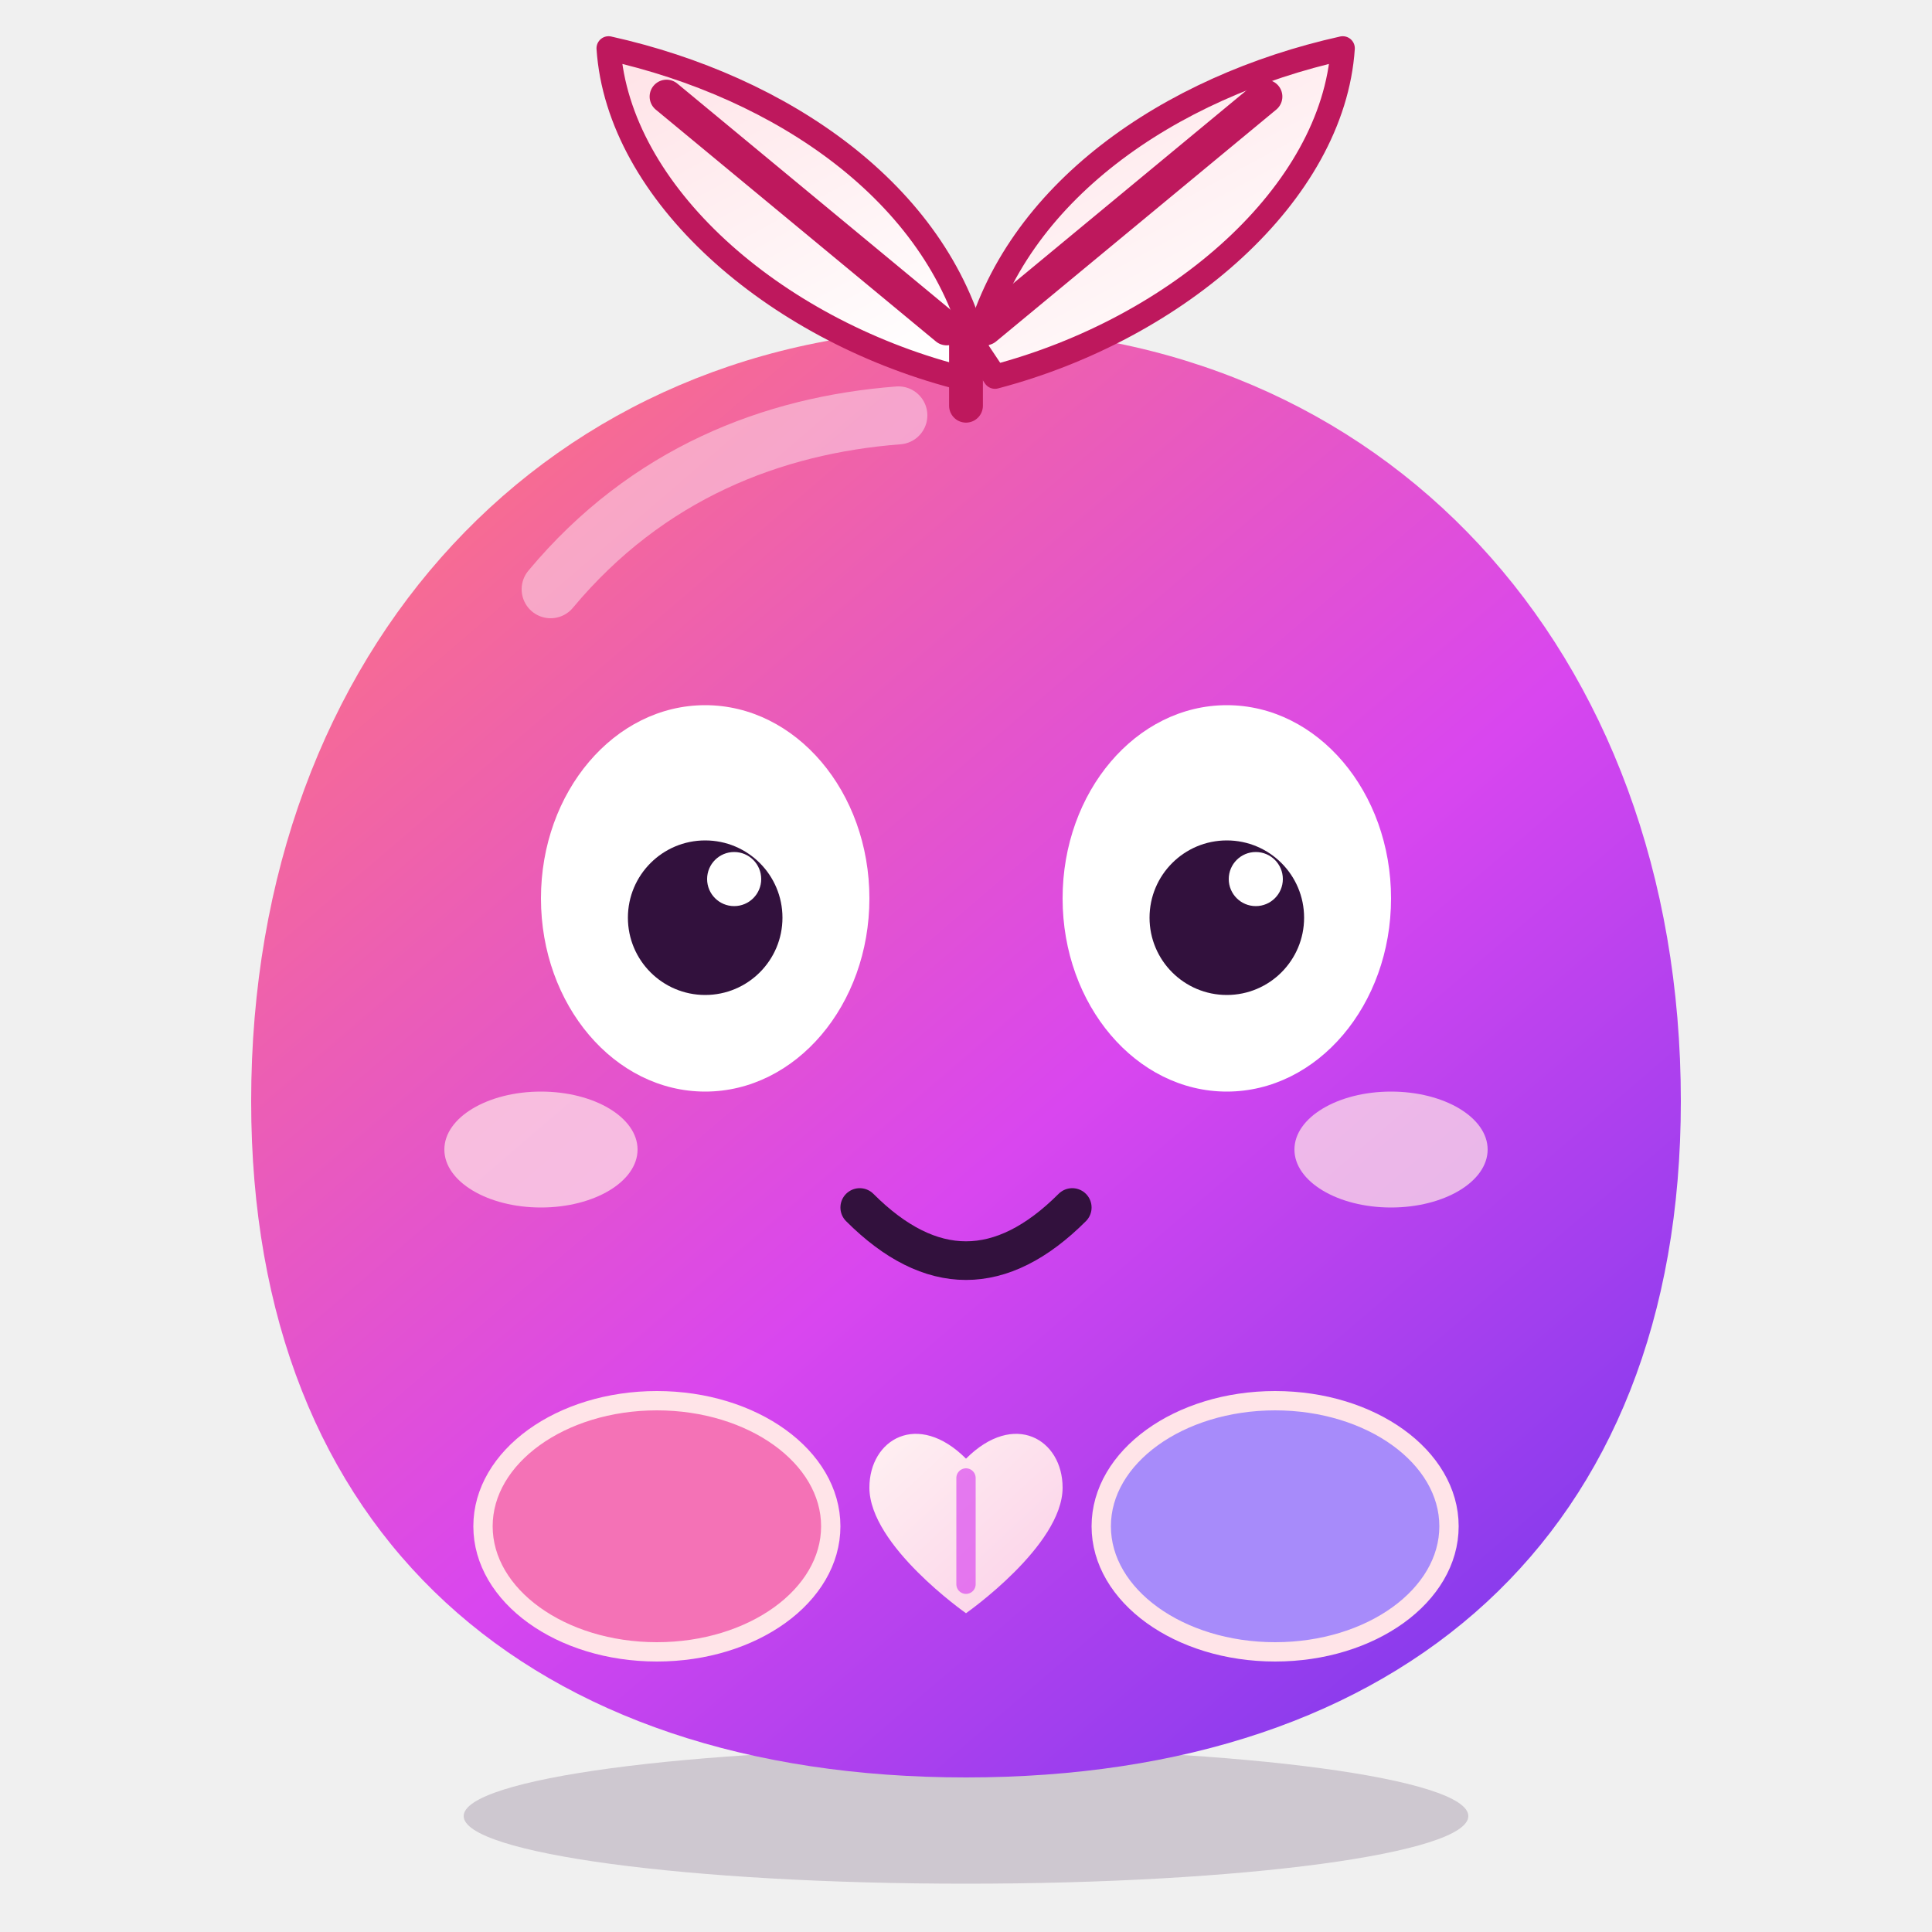
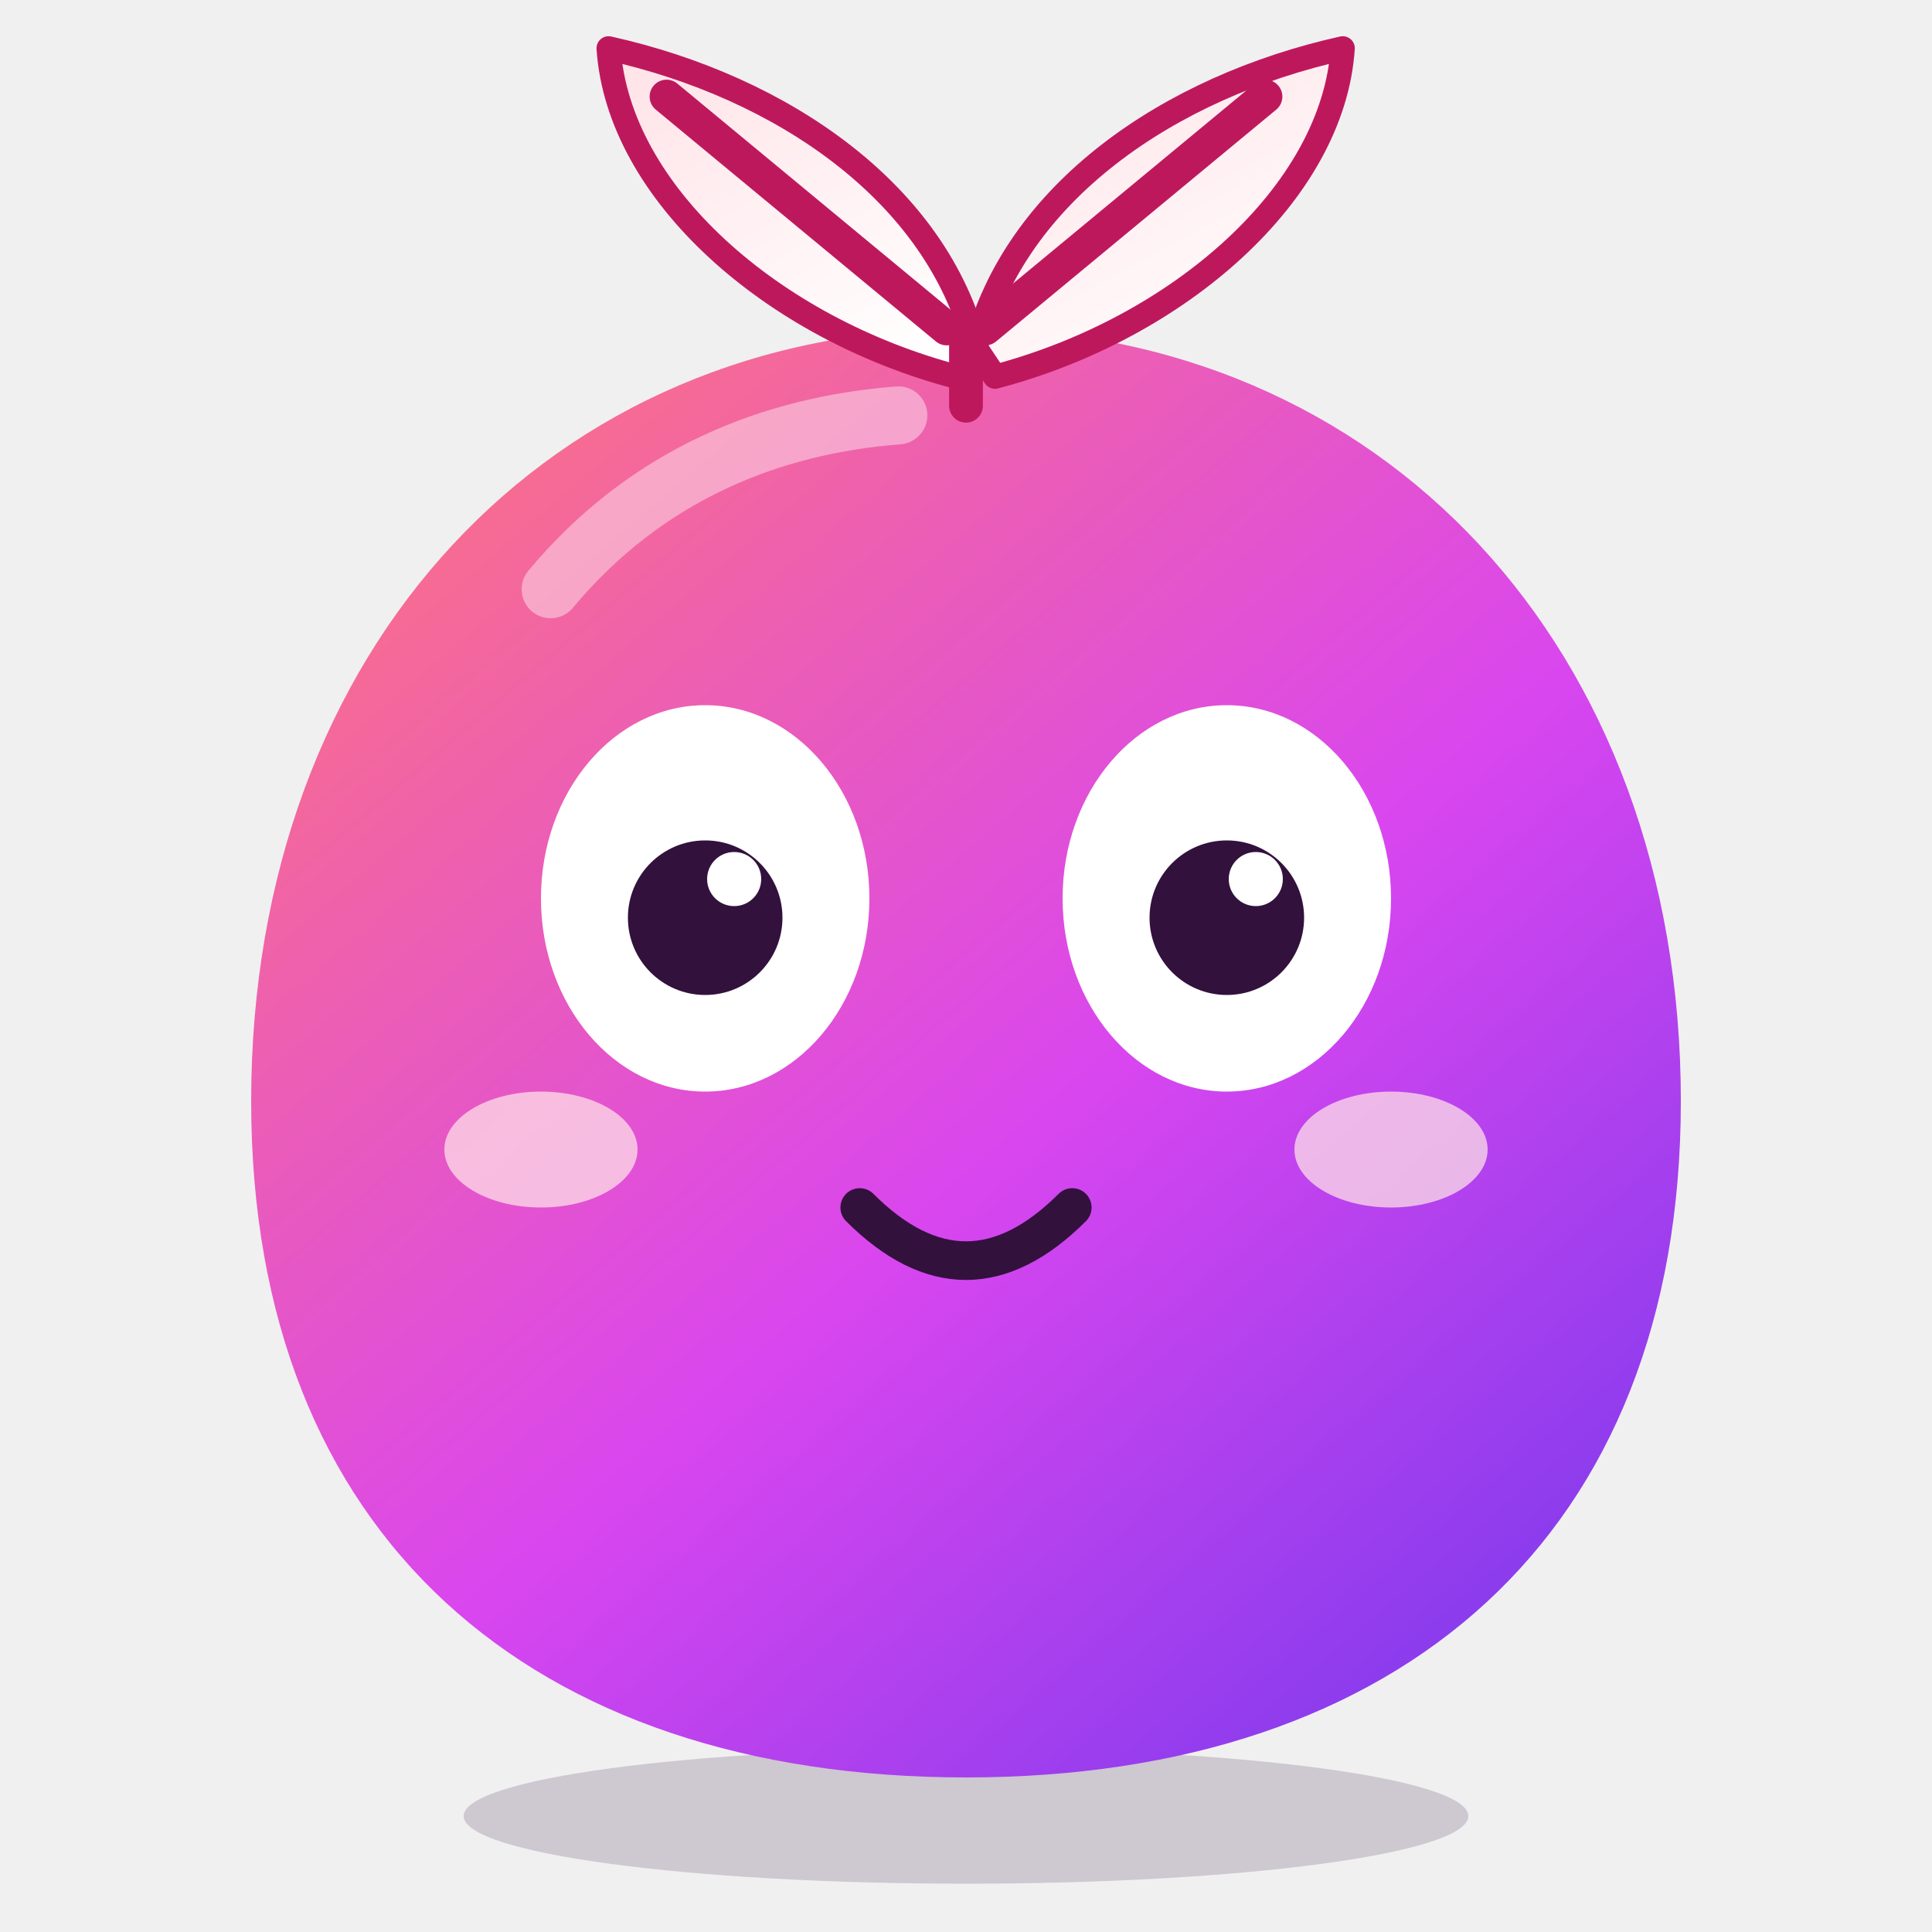
<svg xmlns="http://www.w3.org/2000/svg" viewBox="0 0 200 200" role="img" aria-label="콩방울 영이">
  <defs>
    <linearGradient id="ydm-mascot-body" x1=".12" y1=".05" x2=".9" y2=".96">
      <stop stop-color="#FB7185" />
      <stop offset=".55" stop-color="#D946EF" />
      <stop offset="1" stop-color="#7C3AED" />
    </linearGradient>
    <linearGradient id="ydm-mascot-leaf" x1=".2" y1="0" x2=".8" y2="1">
      <stop stop-color="#FFE4E8" />
      <stop offset="1" stop-color="#FFF" />
-     </linearGradient>
-     <linearGradient id="ydm-mascot-heart" x1="0" y1="0" x2="1" y2="1">
-       <stop stop-color="#FFF1F2" />
-       <stop offset="1" stop-color="#FBCFE8" />
    </linearGradient>
  </defs>
  <ellipse class="mascot__shadow" cx="100" cy="188" rx="52" ry="7" fill="#32113D" opacity=".18" />
  <g class="mascot__body">
    <path d="M100 34c-43 0-74 33-74 80 0 45 29 70 74 70s74-25 74-70c0-47-31-80-74-80z" fill="url(#ydm-mascot-body)" />
    <path d="M99 39C80 34 64 20 63 5c18 4 34 15 38 31z" fill="url(#ydm-mascot-leaf)" stroke="#BE185D" stroke-width="2.5" stroke-linejoin="round" />
    <path d="M101 36c4-16 20-27 38-31-1 15-17 29-36 34z" fill="url(#ydm-mascot-leaf)" stroke="#BE185D" stroke-width="2.5" stroke-linejoin="round" />
    <path d="M98 34 69 10m33 24 29-24" fill="none" stroke="#BE185D" stroke-width="3.5" stroke-linecap="round" />
    <path d="M100 34v8" fill="none" stroke="#BE185D" stroke-width="3.5" stroke-linecap="round" />
    <path d="M57 61c10-12 23-17 36-18" fill="none" stroke="#fff" stroke-width="6" stroke-linecap="round" opacity=".42" />
    <g class="mascot__eyes">
      <g class="mascot__eye">
        <ellipse cx="73" cy="93" rx="17" ry="20" fill="#fff" />
        <circle class="mascot__pupil" cx="73" cy="95" r="8" fill="#32113D" />
        <circle class="mascot__glint" cx="76" cy="91" r="2.8" fill="#fff" />
      </g>
      <g class="mascot__eye">
        <ellipse cx="127" cy="93" rx="17" ry="20" fill="#fff" />
        <circle class="mascot__pupil" cx="127" cy="95" r="8" fill="#32113D" />
        <circle class="mascot__glint" cx="130" cy="91" r="2.8" fill="#fff" />
      </g>
    </g>
    <path class="mascot__lid" d="M56 95q17 10 34 0m20 0q17 10 34 0" fill="none" stroke="#32113D" stroke-width="4" stroke-linecap="round" opacity="0" />
    <ellipse cx="56" cy="119" rx="10" ry="6" fill="#FFE4E8" opacity=".72" />
    <ellipse cx="144" cy="119" rx="10" ry="6" fill="#FFE4E8" opacity=".72" />
    <path class="mascot__mouth" d="M89 125q11 11 22 0" fill="none" stroke="#32113D" stroke-width="4" stroke-linecap="round" />
-     <path d="M100 151c-5-5-10-2-10 3 0 6 10 13 10 13s10-7 10-13c0-5-5-8-10-3z" fill="url(#ydm-mascot-heart)" />
-     <path d="M100 153v11" fill="none" stroke="#D946EF" stroke-width="2" stroke-linecap="round" opacity=".68" />
-     <g class="mascot__hands">
-       <ellipse class="mascot__hand mascot__hand--l" cx="68" cy="158" rx="18" ry="13" fill="#F472B6" stroke="#FFE4E8" stroke-width="2" />
-       <ellipse class="mascot__hand mascot__hand--r" cx="132" cy="158" rx="18" ry="13" fill="#A78BFA" stroke="#FFE4E8" stroke-width="2" />
-     </g>
  </g>
  <g class="mascot__zzz" fill="none" stroke="#7C3AED" stroke-width="5" stroke-linecap="round" stroke-linejoin="round" opacity="0">
    <path d="m151 48 15 0-15 15 15 0m-5-31 13 0-13 13 13 0" />
  </g>
</svg>
